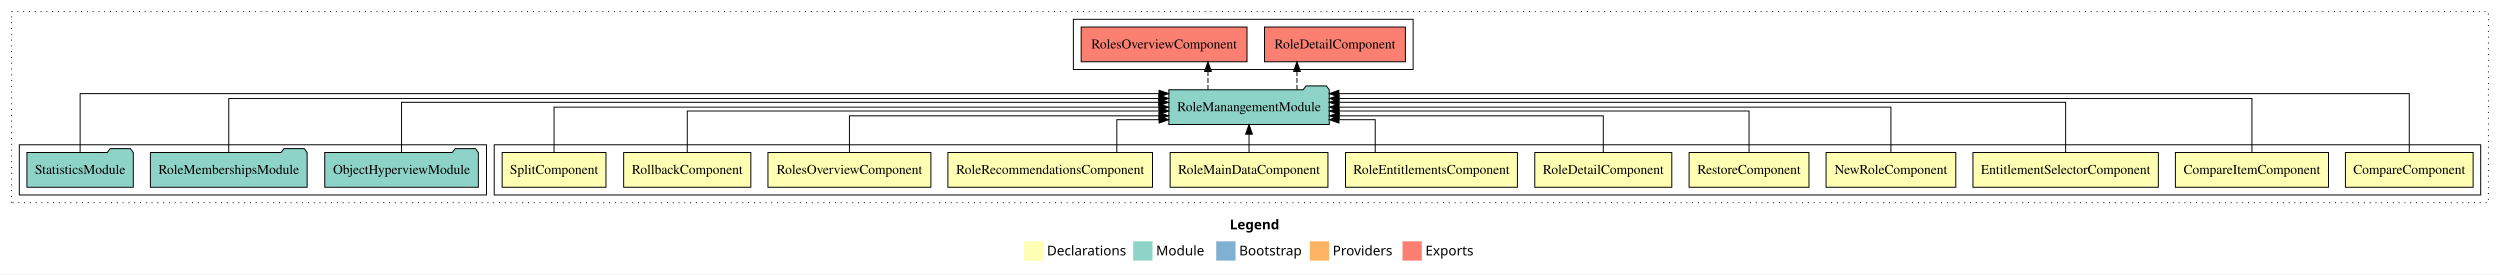
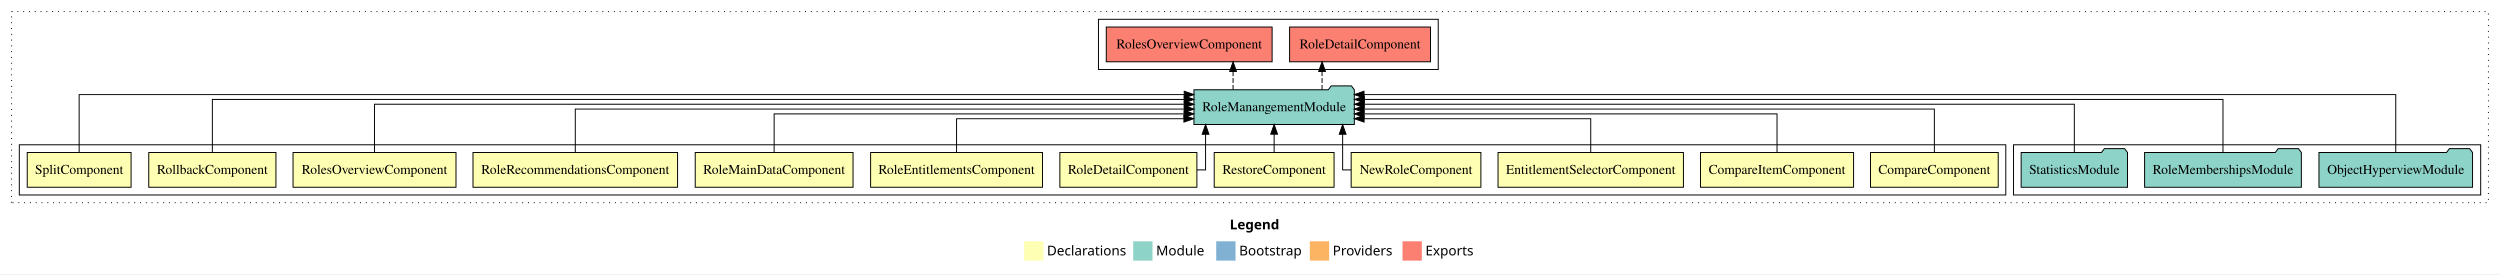
<svg xmlns="http://www.w3.org/2000/svg" width="2590pt" height="284pt" viewBox="0.00 0.00 2590.00 284.00">
  <g id="graph0" class="graph" transform="scale(1 1) rotate(0) translate(4 280)">
    <polygon fill="white" stroke="transparent" points="-4,4 -4,-280 2586,-280 2586,4 -4,4" />
    <text text-anchor="start" x="1270.01" y="-42.4" font-family="Times-12" font-weight="bold" font-size="14.00">Legend</text>
    <polygon fill="#ffffb3" stroke="transparent" points="1057,-10 1057,-30 1077,-30 1077,-10 1057,-10" />
    <text text-anchor="start" x="1080.63" y="-15.4" font-family="Times-12" font-size="14.00">  Declarations</text>
    <polygon fill="#8dd3c7" stroke="transparent" points="1170,-10 1170,-30 1190,-30 1190,-10 1170,-10" />
    <text text-anchor="start" x="1193.73" y="-15.4" font-family="Times-12" font-size="14.00">  Module</text>
    <polygon fill="#80b1d3" stroke="transparent" points="1256,-10 1256,-30 1276,-30 1276,-10 1256,-10" />
    <text text-anchor="start" x="1279.78" y="-15.4" font-family="Times-12" font-size="14.00">  Bootstrap</text>
    <polygon fill="#fdb462" stroke="transparent" points="1353,-10 1353,-30 1373,-30 1373,-10 1353,-10" />
    <text text-anchor="start" x="1376.67" y="-15.4" font-family="Times-12" font-size="14.00">  Providers</text>
    <polygon fill="#fb8072" stroke="transparent" points="1449,-10 1449,-30 1469,-30 1469,-10 1449,-10" />
    <text text-anchor="start" x="1472.73" y="-15.4" font-family="Times-12" font-size="14.00">  Exports</text>
    <g id="clust1" class="cluster">
      <polygon fill="none" stroke="black" stroke-dasharray="1,5" points="8,-70 8,-268 2574,-268 2574,-70 8,-70" />
    </g>
    <g id="clust16" class="cluster">
-       <polygon fill="none" stroke="black" points="1108,-208 1108,-260 1460,-260 1460,-208 1108,-208" />
+       <polygon fill="none" stroke="black" points="1134,-208 1134,-260 1486,-260 1486,-208 1134,-208" />
+     </g>
+     <g id="clust15" class="cluster">
+       <polygon fill="none" stroke="black" points="2082,-78 2082,-130 2566,-130 2566,-78 2082,-78" />
    </g>
    <g id="clust2" class="cluster">
-       <polygon fill="none" stroke="black" points="508,-78 508,-130 2566,-130 2566,-78 508,-78" />
-     </g>
-     <g id="clust15" class="cluster">
-       <polygon fill="none" stroke="black" points="16,-78 16,-130 500,-130 500,-78 16,-78" />
+       <polygon fill="none" stroke="black" points="16,-78 16,-130 2074,-130 2074,-78 16,-78" />
    </g>
    <g id="node1" class="node">
-       <polygon fill="#ffffb3" stroke="black" points="2558.15,-122 2425.85,-122 2425.85,-86 2558.15,-86 2558.15,-122" />
-       <text text-anchor="middle" x="2492" y="-99.8" font-family="Times,serif" font-size="14.00">CompareComponent</text>
+       <polygon fill="#ffffb3" stroke="black" points="2066.15,-122 1933.85,-122 1933.85,-86 2066.15,-86 2066.15,-122" />
+       <text text-anchor="middle" x="2000" y="-99.8" font-family="Times,serif" font-size="14.00">CompareComponent</text>
    </g>
    <g id="node13" class="node">
-       <polygon fill="#8dd3c7" stroke="black" points="1373.08,-187 1370.08,-191 1349.08,-191 1346.08,-187 1206.92,-187 1206.92,-151 1373.08,-151 1373.08,-187" />
-       <text text-anchor="middle" x="1290" y="-164.8" font-family="Times,serif" font-size="14.00">RoleManangementModule</text>
+       <polygon fill="#8dd3c7" stroke="black" points="1399.08,-187 1396.08,-191 1375.08,-191 1372.08,-187 1232.92,-187 1232.92,-151 1399.08,-151 1399.08,-187" />
+       <text text-anchor="middle" x="1316" y="-164.8" font-family="Times,serif" font-size="14.00">RoleManangementModule</text>
    </g>
    <g id="edge1" class="edge">
-       <path fill="none" stroke="black" d="M2492,-122.32C2492,-145.66 2492,-183 2492,-183 2492,-183 1383.09,-183 1383.09,-183" />
-       <polygon fill="black" stroke="black" points="1383.09,-179.5 1373.09,-183 1383.09,-186.5 1383.09,-179.5" />
+       <path fill="none" stroke="black" d="M2000,-122.22C2000,-140.83 2000,-167 2000,-167 2000,-167 1409.19,-167 1409.19,-167" />
+       <polygon fill="black" stroke="black" points="1409.19,-163.5 1399.19,-167 1409.19,-170.5 1409.19,-163.5" />
    </g>
    <g id="node2" class="node">
-       <polygon fill="#ffffb3" stroke="black" points="2408.31,-122 2249.69,-122 2249.69,-86 2408.31,-86 2408.31,-122" />
-       <text text-anchor="middle" x="2329" y="-99.8" font-family="Times,serif" font-size="14.00">CompareItemComponent</text>
+       <polygon fill="#ffffb3" stroke="black" points="1916.31,-122 1757.69,-122 1757.69,-86 1916.31,-86 1916.31,-122" />
+       <text text-anchor="middle" x="1837" y="-99.8" font-family="Times,serif" font-size="14.00">CompareItemComponent</text>
    </g>
    <g id="edge2" class="edge">
-       <path fill="none" stroke="black" d="M2329,-122.29C2329,-144.21 2329,-178 2329,-178 2329,-178 1383.27,-178 1383.27,-178" />
-       <polygon fill="black" stroke="black" points="1383.27,-174.5 1373.27,-178 1383.27,-181.5 1383.27,-174.5" />
+       <path fill="none" stroke="black" d="M1837,-122.03C1837,-139.06 1837,-162 1837,-162 1837,-162 1409.13,-162 1409.13,-162" />
+       <polygon fill="black" stroke="black" points="1409.13,-158.5 1399.13,-162 1409.13,-165.5 1409.13,-158.5" />
    </g>
    <g id="node3" class="node">
-       <polygon fill="#ffffb3" stroke="black" points="2232.03,-122 2039.97,-122 2039.97,-86 2232.03,-86 2232.03,-122" />
-       <text text-anchor="middle" x="2136" y="-99.8" font-family="Times,serif" font-size="14.00">EntitlementSelectorComponent</text>
+       <polygon fill="#ffffb3" stroke="black" points="1740.03,-122 1547.97,-122 1547.97,-86 1740.03,-86 1740.03,-122" />
+       <text text-anchor="middle" x="1644" y="-99.8" font-family="Times,serif" font-size="14.00">EntitlementSelectorComponent</text>
    </g>
    <g id="edge3" class="edge">
-       <path fill="none" stroke="black" d="M2136,-122.03C2136,-142.77 2136,-174 2136,-174 2136,-174 1383.05,-174 1383.05,-174" />
-       <polygon fill="black" stroke="black" points="1383.05,-170.5 1373.05,-174 1383.05,-177.5 1383.05,-170.5" />
+       <path fill="none" stroke="black" d="M1644,-122.24C1644,-137.57 1644,-157 1644,-157 1644,-157 1409.19,-157 1409.19,-157" />
+       <polygon fill="black" stroke="black" points="1409.19,-153.5 1399.19,-157 1409.19,-160.5 1409.19,-153.5" />
    </g>
    <g id="node4" class="node">
-       <polygon fill="#ffffb3" stroke="black" points="2022.2,-122 1887.8,-122 1887.8,-86 2022.2,-86 2022.2,-122" />
-       <text text-anchor="middle" x="1955" y="-99.8" font-family="Times,serif" font-size="14.00">NewRoleComponent</text>
+       <polygon fill="#ffffb3" stroke="black" points="1530.2,-122 1395.8,-122 1395.8,-86 1530.2,-86 1530.2,-122" />
+       <text text-anchor="middle" x="1463" y="-99.8" font-family="Times,serif" font-size="14.00">NewRoleComponent</text>
    </g>
    <g id="edge4" class="edge">
-       <path fill="none" stroke="black" d="M1955,-122.11C1955,-141.34 1955,-169 1955,-169 1955,-169 1383.21,-169 1383.21,-169" />
-       <polygon fill="black" stroke="black" points="1383.21,-165.5 1373.21,-169 1383.21,-172.5 1383.21,-165.5" />
+       <path fill="none" stroke="black" d="M1395.69,-104C1390.36,-104 1386.97,-104 1386.97,-104 1386.97,-104 1386.97,-140.89 1386.97,-140.89" />
+       <polygon fill="black" stroke="black" points="1383.47,-140.89 1386.97,-150.89 1390.47,-140.89 1383.47,-140.89" />
    </g>
    <g id="node5" class="node">
-       <polygon fill="#ffffb3" stroke="black" points="1870.09,-122 1745.91,-122 1745.91,-86 1870.09,-86 1870.09,-122" />
-       <text text-anchor="middle" x="1808" y="-99.8" font-family="Times,serif" font-size="14.00">RestoreComponent</text>
+       <polygon fill="#ffffb3" stroke="black" points="1378.09,-122 1253.91,-122 1253.91,-86 1378.09,-86 1378.09,-122" />
+       <text text-anchor="middle" x="1316" y="-99.8" font-family="Times,serif" font-size="14.00">RestoreComponent</text>
    </g>
    <g id="edge5" class="edge">
-       <path fill="none" stroke="black" d="M1808,-122.3C1808,-140.27 1808,-165 1808,-165 1808,-165 1383.23,-165 1383.23,-165" />
-       <polygon fill="black" stroke="black" points="1383.23,-161.5 1373.23,-165 1383.23,-168.5 1383.23,-161.5" />
+       <path fill="none" stroke="black" d="M1316,-122.11C1316,-122.11 1316,-140.99 1316,-140.99" />
+       <polygon fill="black" stroke="black" points="1312.5,-140.99 1316,-150.99 1319.5,-140.99 1312.5,-140.99" />
    </g>
    <g id="node6" class="node">
-       <polygon fill="#ffffb3" stroke="black" points="1727.98,-122 1586.02,-122 1586.02,-86 1727.98,-86 1727.98,-122" />
-       <text text-anchor="middle" x="1657" y="-99.8" font-family="Times,serif" font-size="14.00">RoleDetailComponent</text>
+       <polygon fill="#ffffb3" stroke="black" points="1235.98,-122 1094.02,-122 1094.02,-86 1235.98,-86 1235.98,-122" />
+       <text text-anchor="middle" x="1165" y="-99.8" font-family="Times,serif" font-size="14.00">RoleDetailComponent</text>
    </g>
    <g id="edge6" class="edge">
-       <path fill="none" stroke="black" d="M1657,-122.03C1657,-138.4 1657,-160 1657,-160 1657,-160 1383.28,-160 1383.28,-160" />
-       <polygon fill="black" stroke="black" points="1383.28,-156.5 1373.28,-160 1383.28,-163.5 1383.28,-156.5" />
+       <path fill="none" stroke="black" d="M1236.11,-104C1241.54,-104 1244.97,-104 1244.97,-104 1244.97,-104 1244.97,-140.89 1244.97,-140.89" />
+       <polygon fill="black" stroke="black" points="1241.47,-140.89 1244.97,-150.89 1248.47,-140.89 1241.47,-140.89" />
    </g>
    <g id="node7" class="node">
-       <polygon fill="#ffffb3" stroke="black" points="1568.04,-122 1389.96,-122 1389.96,-86 1568.04,-86 1568.04,-122" />
-       <text text-anchor="middle" x="1479" y="-99.8" font-family="Times,serif" font-size="14.00">RoleEntitlementsComponent</text>
+       <polygon fill="#ffffb3" stroke="black" points="1076.04,-122 897.96,-122 897.96,-86 1076.04,-86 1076.04,-122" />
+       <text text-anchor="middle" x="987" y="-99.8" font-family="Times,serif" font-size="14.00">RoleEntitlementsComponent</text>
    </g>
    <g id="edge7" class="edge">
-       <path fill="none" stroke="black" d="M1420.73,-122.19C1420.73,-137.18 1420.73,-156 1420.73,-156 1420.73,-156 1383.17,-156 1383.17,-156" />
-       <polygon fill="black" stroke="black" points="1383.17,-152.5 1373.17,-156 1383.17,-159.5 1383.17,-152.5" />
+       <path fill="none" stroke="black" d="M987,-122.24C987,-137.57 987,-157 987,-157 987,-157 1222.55,-157 1222.55,-157" />
+       <polygon fill="black" stroke="black" points="1222.55,-160.5 1232.55,-157 1222.55,-153.5 1222.55,-160.5" />
    </g>
    <g id="node8" class="node">
-       <polygon fill="#ffffb3" stroke="black" points="1371.75,-122 1208.25,-122 1208.25,-86 1371.75,-86 1371.75,-122" />
-       <text text-anchor="middle" x="1290" y="-99.8" font-family="Times,serif" font-size="14.00">RoleMainDataComponent</text>
+       <polygon fill="#ffffb3" stroke="black" points="879.75,-122 716.25,-122 716.25,-86 879.75,-86 879.75,-122" />
+       <text text-anchor="middle" x="798" y="-99.8" font-family="Times,serif" font-size="14.00">RoleMainDataComponent</text>
    </g>
    <g id="edge8" class="edge">
-       <path fill="none" stroke="black" d="M1290,-122.11C1290,-122.11 1290,-140.99 1290,-140.99" />
-       <polygon fill="black" stroke="black" points="1286.5,-140.99 1290,-150.99 1293.5,-140.99 1286.5,-140.99" />
+       <path fill="none" stroke="black" d="M798,-122.03C798,-139.06 798,-162 798,-162 798,-162 1222.77,-162 1222.77,-162" />
+       <polygon fill="black" stroke="black" points="1222.77,-165.5 1232.77,-162 1222.77,-158.5 1222.77,-165.5" />
    </g>
    <g id="node9" class="node">
-       <polygon fill="#ffffb3" stroke="black" points="1189.98,-122 978.02,-122 978.02,-86 1189.98,-86 1189.98,-122" />
-       <text text-anchor="middle" x="1084" y="-99.8" font-family="Times,serif" font-size="14.00">RoleRecommendationsComponent</text>
+       <polygon fill="#ffffb3" stroke="black" points="697.98,-122 486.02,-122 486.02,-86 697.98,-86 697.98,-122" />
+       <text text-anchor="middle" x="592" y="-99.8" font-family="Times,serif" font-size="14.00">RoleRecommendationsComponent</text>
    </g>
    <g id="edge9" class="edge">
-       <path fill="none" stroke="black" d="M1153.02,-122.19C1153.02,-137.18 1153.02,-156 1153.02,-156 1153.02,-156 1196.76,-156 1196.76,-156" />
-       <polygon fill="black" stroke="black" points="1196.76,-159.5 1206.76,-156 1196.76,-152.5 1196.76,-159.5" />
+       <path fill="none" stroke="black" d="M592,-122.22C592,-140.83 592,-167 592,-167 592,-167 1222.95,-167 1222.95,-167" />
+       <polygon fill="black" stroke="black" points="1222.95,-170.5 1232.95,-167 1222.95,-163.5 1222.95,-170.5" />
    </g>
    <g id="node10" class="node">
-       <polygon fill="#ffffb3" stroke="black" points="960.41,-122 791.59,-122 791.59,-86 960.41,-86 960.41,-122" />
-       <text text-anchor="middle" x="876" y="-99.8" font-family="Times,serif" font-size="14.00">RolesOverviewComponent</text>
+       <polygon fill="#ffffb3" stroke="black" points="468.41,-122 299.59,-122 299.59,-86 468.41,-86 468.41,-122" />
+       <text text-anchor="middle" x="384" y="-99.8" font-family="Times,serif" font-size="14.00">RolesOverviewComponent</text>
    </g>
    <g id="edge10" class="edge">
-       <path fill="none" stroke="black" d="M876,-122.03C876,-138.4 876,-160 876,-160 876,-160 1196.72,-160 1196.72,-160" />
-       <polygon fill="black" stroke="black" points="1196.72,-163.5 1206.72,-160 1196.72,-156.5 1196.72,-163.5" />
+       <path fill="none" stroke="black" d="M384,-122.22C384,-142.37 384,-172 384,-172 384,-172 1222.88,-172 1222.88,-172" />
+       <polygon fill="black" stroke="black" points="1222.88,-175.5 1232.88,-172 1222.88,-168.5 1222.88,-175.5" />
    </g>
    <g id="node11" class="node">
-       <polygon fill="#ffffb3" stroke="black" points="773.88,-122 642.12,-122 642.12,-86 773.88,-86 773.88,-122" />
-       <text text-anchor="middle" x="708" y="-99.8" font-family="Times,serif" font-size="14.00">RollbackComponent</text>
+       <polygon fill="#ffffb3" stroke="black" points="281.88,-122 150.12,-122 150.12,-86 281.88,-86 281.88,-122" />
+       <text text-anchor="middle" x="216" y="-99.8" font-family="Times,serif" font-size="14.00">RollbackComponent</text>
    </g>
    <g id="edge11" class="edge">
-       <path fill="none" stroke="black" d="M708,-122.3C708,-140.27 708,-165 708,-165 708,-165 1196.92,-165 1196.92,-165" />
-       <polygon fill="black" stroke="black" points="1196.92,-168.5 1206.92,-165 1196.92,-161.5 1196.92,-168.5" />
+       <path fill="none" stroke="black" d="M216,-122.04C216,-143.66 216,-177 216,-177 216,-177 1222.87,-177 1222.87,-177" />
+       <polygon fill="black" stroke="black" points="1222.87,-180.5 1232.87,-177 1222.87,-173.5 1222.87,-180.5" />
    </g>
    <g id="node12" class="node">
-       <polygon fill="#ffffb3" stroke="black" points="623.79,-122 516.21,-122 516.21,-86 623.79,-86 623.79,-122" />
-       <text text-anchor="middle" x="570" y="-99.8" font-family="Times,serif" font-size="14.00">SplitComponent</text>
+       <polygon fill="#ffffb3" stroke="black" points="131.79,-122 24.21,-122 24.21,-86 131.79,-86 131.79,-122" />
+       <text text-anchor="middle" x="78" y="-99.8" font-family="Times,serif" font-size="14.00">SplitComponent</text>
    </g>
    <g id="edge12" class="edge">
-       <path fill="none" stroke="black" d="M570,-122.11C570,-141.34 570,-169 570,-169 570,-169 1196.7,-169 1196.7,-169" />
-       <polygon fill="black" stroke="black" points="1196.7,-172.5 1206.7,-169 1196.7,-165.5 1196.7,-172.5" />
+       <path fill="none" stroke="black" d="M78,-122.09C78,-145.13 78,-182 78,-182 78,-182 1222.85,-182 1222.85,-182" />
+       <polygon fill="black" stroke="black" points="1222.85,-185.5 1232.85,-182 1222.85,-178.5 1222.85,-185.5" />
    </g>
    <g id="node17" class="node">
-       <polygon fill="#fb8072" stroke="black" points="1451.98,-252 1306.02,-252 1306.02,-216 1451.98,-216 1451.98,-252" />
-       <text text-anchor="middle" x="1379" y="-229.8" font-family="Times,serif" font-size="14.00">RoleDetailComponent </text>
+       <polygon fill="#fb8072" stroke="black" points="1477.98,-252 1332.02,-252 1332.02,-216 1477.98,-216 1477.98,-252" />
+       <text text-anchor="middle" x="1405" y="-229.8" font-family="Times,serif" font-size="14.00">RoleDetailComponent </text>
    </g>
    <g id="edge16" class="edge">
-       <path fill="none" stroke="black" stroke-dasharray="5,2" d="M1339.65,-187.11C1339.65,-187.11 1339.65,-205.99 1339.65,-205.99" />
-       <polygon fill="black" stroke="black" points="1336.15,-205.99 1339.65,-215.99 1343.15,-205.99 1336.15,-205.99" />
+       <path fill="none" stroke="black" stroke-dasharray="5,2" d="M1365.65,-187.11C1365.65,-187.11 1365.65,-205.99 1365.65,-205.99" />
+       <polygon fill="black" stroke="black" points="1362.15,-205.99 1365.65,-215.99 1369.15,-205.99 1362.15,-205.99" />
    </g>
    <g id="node18" class="node">
-       <polygon fill="#fb8072" stroke="black" points="1287.91,-252 1116.09,-252 1116.09,-216 1287.91,-216 1287.91,-252" />
-       <text text-anchor="middle" x="1202" y="-229.8" font-family="Times,serif" font-size="14.00">RolesOverviewComponent </text>
+       <polygon fill="#fb8072" stroke="black" points="1313.91,-252 1142.09,-252 1142.09,-216 1313.91,-216 1313.91,-252" />
+       <text text-anchor="middle" x="1228" y="-229.8" font-family="Times,serif" font-size="14.00">RolesOverviewComponent </text>
    </g>
    <g id="edge17" class="edge">
-       <path fill="none" stroke="black" stroke-dasharray="5,2" d="M1247.46,-187.11C1247.46,-187.11 1247.46,-205.99 1247.46,-205.99" />
-       <polygon fill="black" stroke="black" points="1243.96,-205.99 1247.46,-215.99 1250.96,-205.99 1243.96,-205.99" />
+       <path fill="none" stroke="black" stroke-dasharray="5,2" d="M1273.46,-187.11C1273.46,-187.11 1273.46,-205.99 1273.46,-205.99" />
+       <polygon fill="black" stroke="black" points="1269.96,-205.99 1273.46,-215.99 1276.96,-205.99 1269.96,-205.99" />
    </g>
    <g id="node14" class="node">
-       <polygon fill="#8dd3c7" stroke="black" points="491.56,-122 488.56,-126 467.56,-126 464.56,-122 332.44,-122 332.44,-86 491.56,-86 491.56,-122" />
-       <text text-anchor="middle" x="412" y="-99.8" font-family="Times,serif" font-size="14.00">ObjectHyperviewModule</text>
+       <polygon fill="#8dd3c7" stroke="black" points="2557.56,-122 2554.56,-126 2533.56,-126 2530.56,-122 2398.44,-122 2398.44,-86 2557.56,-86 2557.56,-122" />
+       <text text-anchor="middle" x="2478" y="-99.8" font-family="Times,serif" font-size="14.00">ObjectHyperviewModule</text>
    </g>
    <g id="edge13" class="edge">
-       <path fill="none" stroke="black" d="M412,-122.03C412,-142.77 412,-174 412,-174 412,-174 1196.61,-174 1196.61,-174" />
-       <polygon fill="black" stroke="black" points="1196.61,-177.5 1206.61,-174 1196.61,-170.5 1196.61,-177.5" />
+       <path fill="none" stroke="black" d="M2478,-122.09C2478,-145.13 2478,-182 2478,-182 2478,-182 1409.1,-182 1409.1,-182" />
+       <polygon fill="black" stroke="black" points="1409.1,-178.5 1399.1,-182 1409.1,-185.5 1409.1,-178.5" />
    </g>
    <g id="node15" class="node">
-       <polygon fill="#8dd3c7" stroke="black" points="314.2,-122 311.2,-126 290.2,-126 287.2,-122 151.8,-122 151.8,-86 314.2,-86 314.2,-122" />
-       <text text-anchor="middle" x="233" y="-99.8" font-family="Times,serif" font-size="14.00">RoleMembershipsModule</text>
+       <polygon fill="#8dd3c7" stroke="black" points="2380.2,-122 2377.2,-126 2356.2,-126 2353.2,-122 2217.8,-122 2217.8,-86 2380.2,-86 2380.2,-122" />
+       <text text-anchor="middle" x="2299" y="-99.8" font-family="Times,serif" font-size="14.00">RoleMembershipsModule</text>
    </g>
    <g id="edge14" class="edge">
-       <path fill="none" stroke="black" d="M233,-122.29C233,-144.21 233,-178 233,-178 233,-178 1196.62,-178 1196.62,-178" />
-       <polygon fill="black" stroke="black" points="1196.62,-181.5 1206.62,-178 1196.62,-174.5 1196.62,-181.5" />
+       <path fill="none" stroke="black" d="M2299,-122.04C2299,-143.66 2299,-177 2299,-177 2299,-177 1409.39,-177 1409.39,-177" />
+       <polygon fill="black" stroke="black" points="1409.39,-173.5 1399.39,-177 1409.39,-180.5 1409.39,-173.5" />
    </g>
    <g id="node16" class="node">
-       <polygon fill="#8dd3c7" stroke="black" points="134.1,-122 131.1,-126 110.1,-126 107.1,-122 23.9,-122 23.9,-86 134.1,-86 134.1,-122" />
-       <text text-anchor="middle" x="79" y="-99.8" font-family="Times,serif" font-size="14.00">StatisticsModule</text>
+       <polygon fill="#8dd3c7" stroke="black" points="2200.1,-122 2197.1,-126 2176.1,-126 2173.1,-122 2089.9,-122 2089.9,-86 2200.1,-86 2200.1,-122" />
+       <text text-anchor="middle" x="2145" y="-99.8" font-family="Times,serif" font-size="14.00">StatisticsModule</text>
    </g>
    <g id="edge15" class="edge">
-       <path fill="none" stroke="black" d="M79,-122.32C79,-145.66 79,-183 79,-183 79,-183 1196.76,-183 1196.76,-183" />
-       <polygon fill="black" stroke="black" points="1196.76,-186.5 1206.76,-183 1196.76,-179.5 1196.76,-186.5" />
+       <path fill="none" stroke="black" d="M2145,-122.22C2145,-142.37 2145,-172 2145,-172 2145,-172 1409.28,-172 1409.28,-172" />
+       <polygon fill="black" stroke="black" points="1409.28,-168.5 1399.28,-172 1409.28,-175.5 1409.28,-168.5" />
    </g>
  </g>
</svg>
